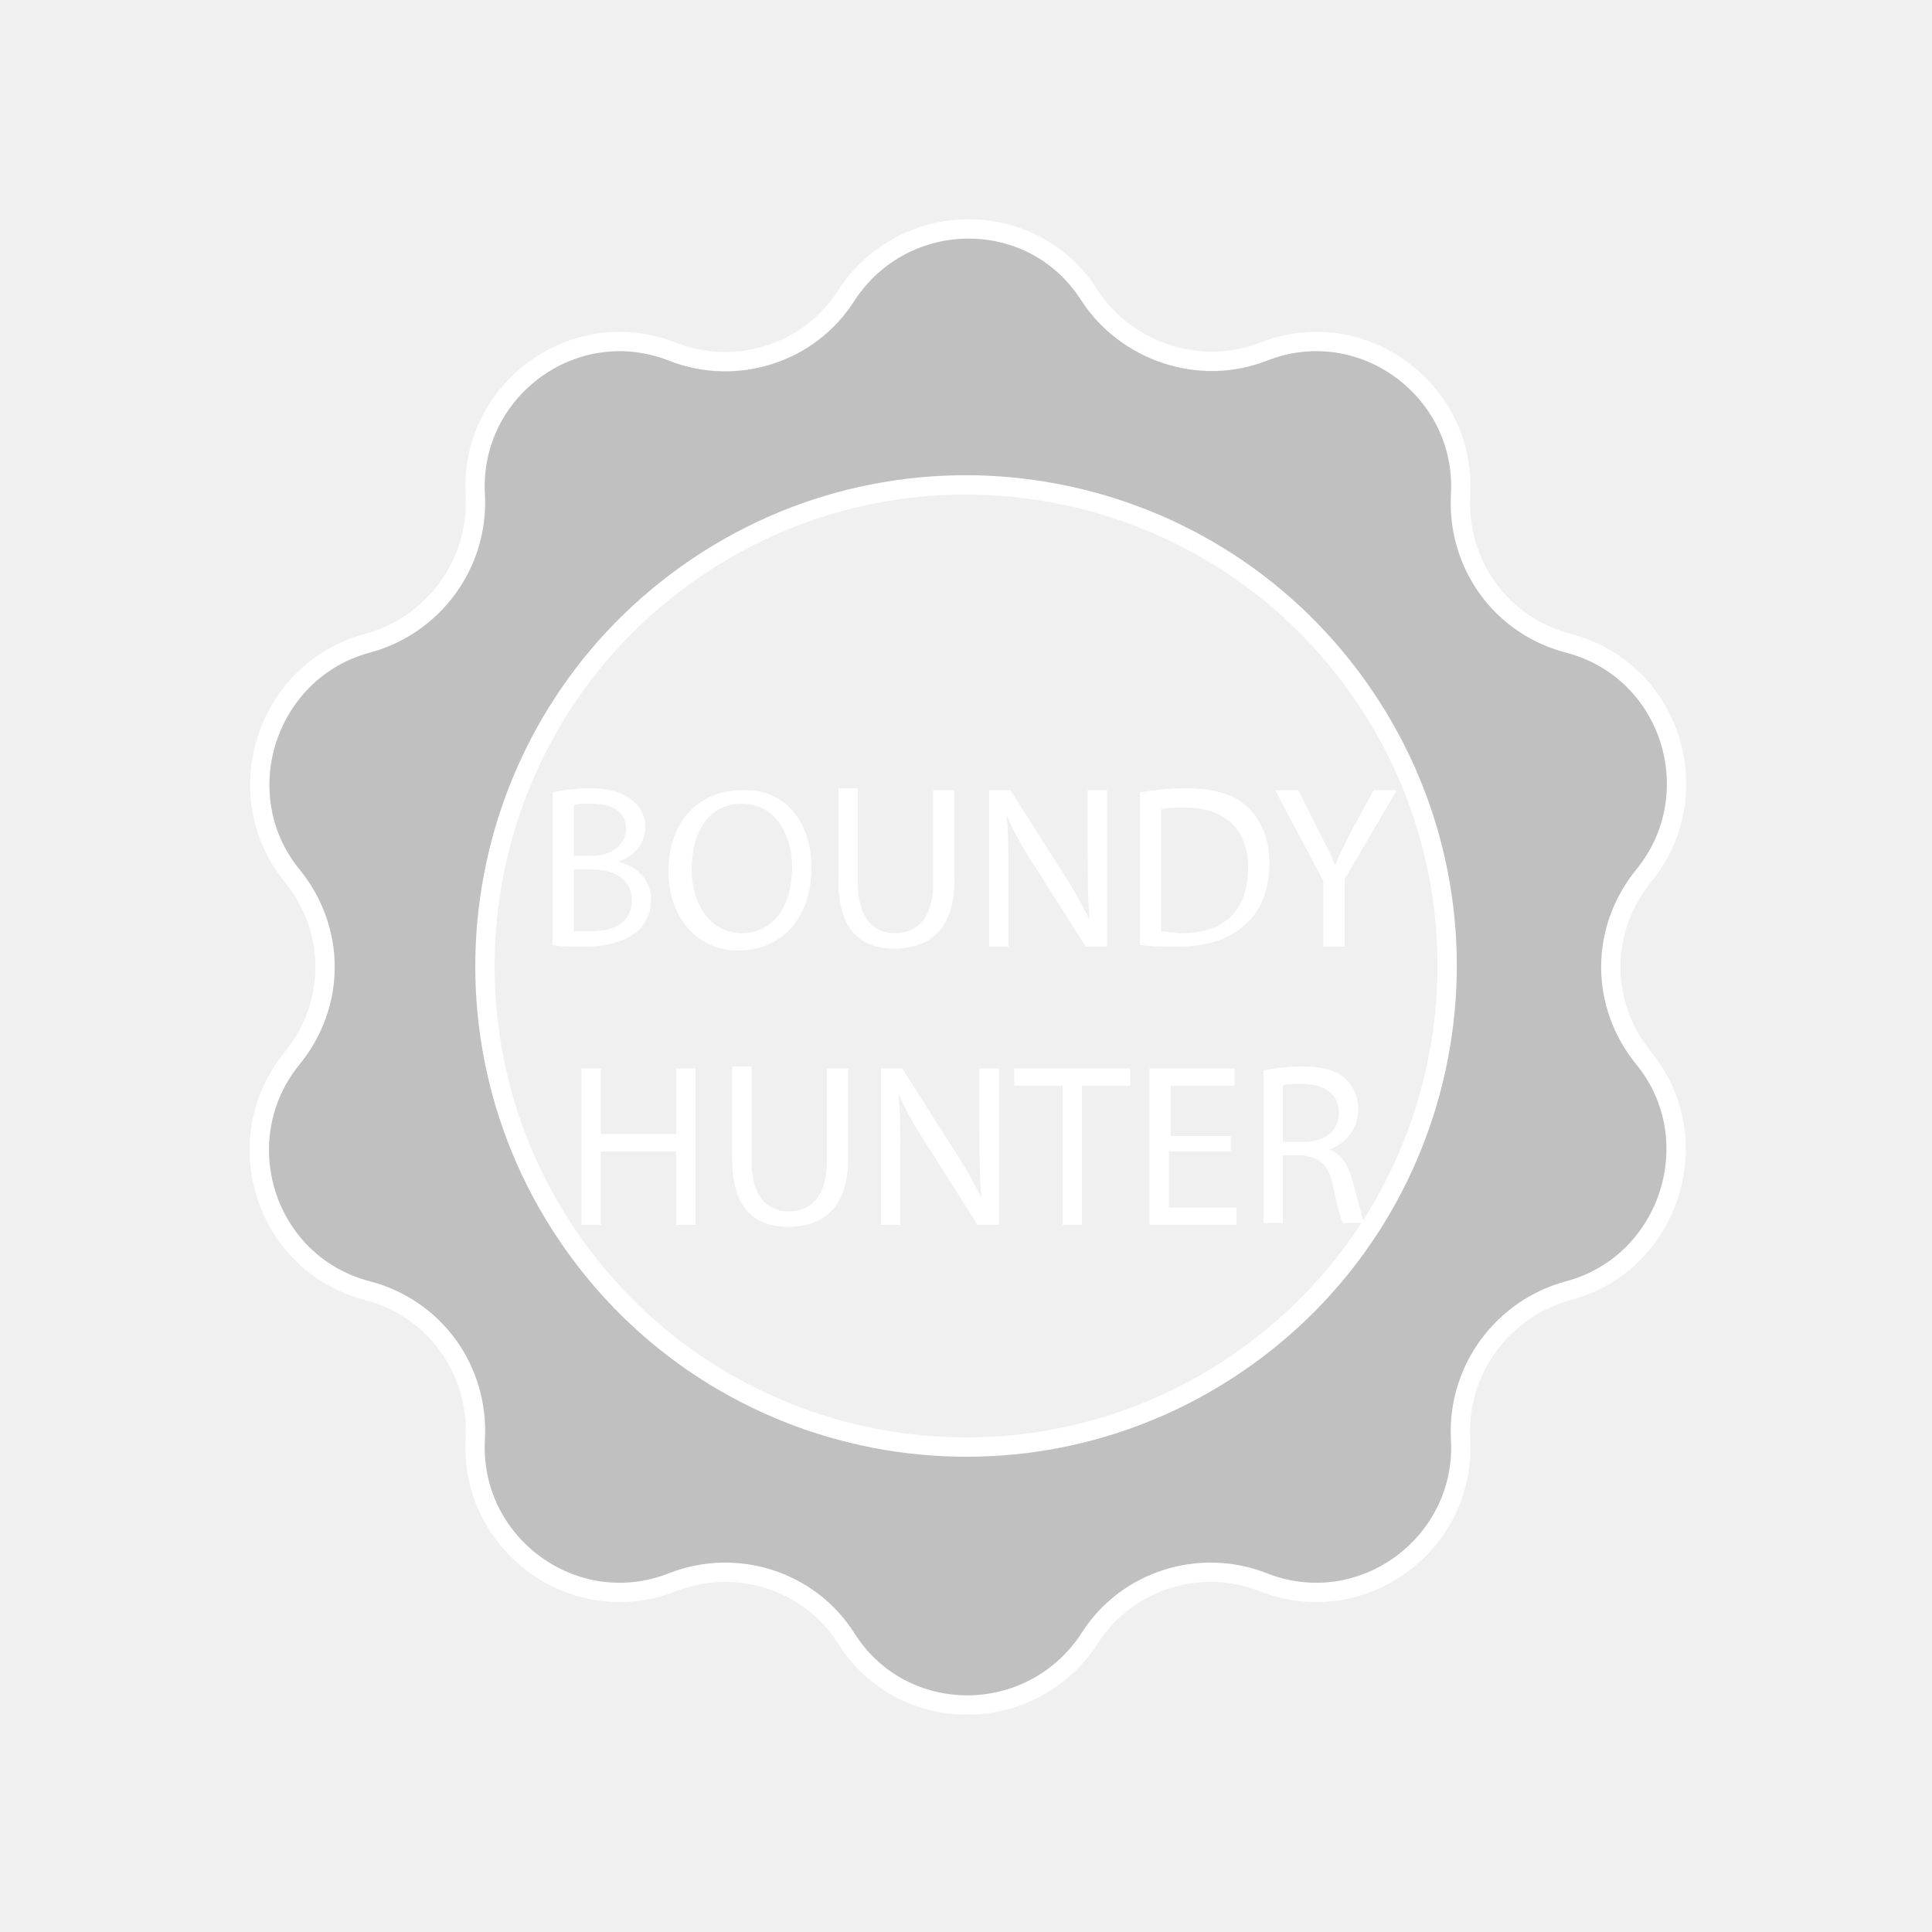
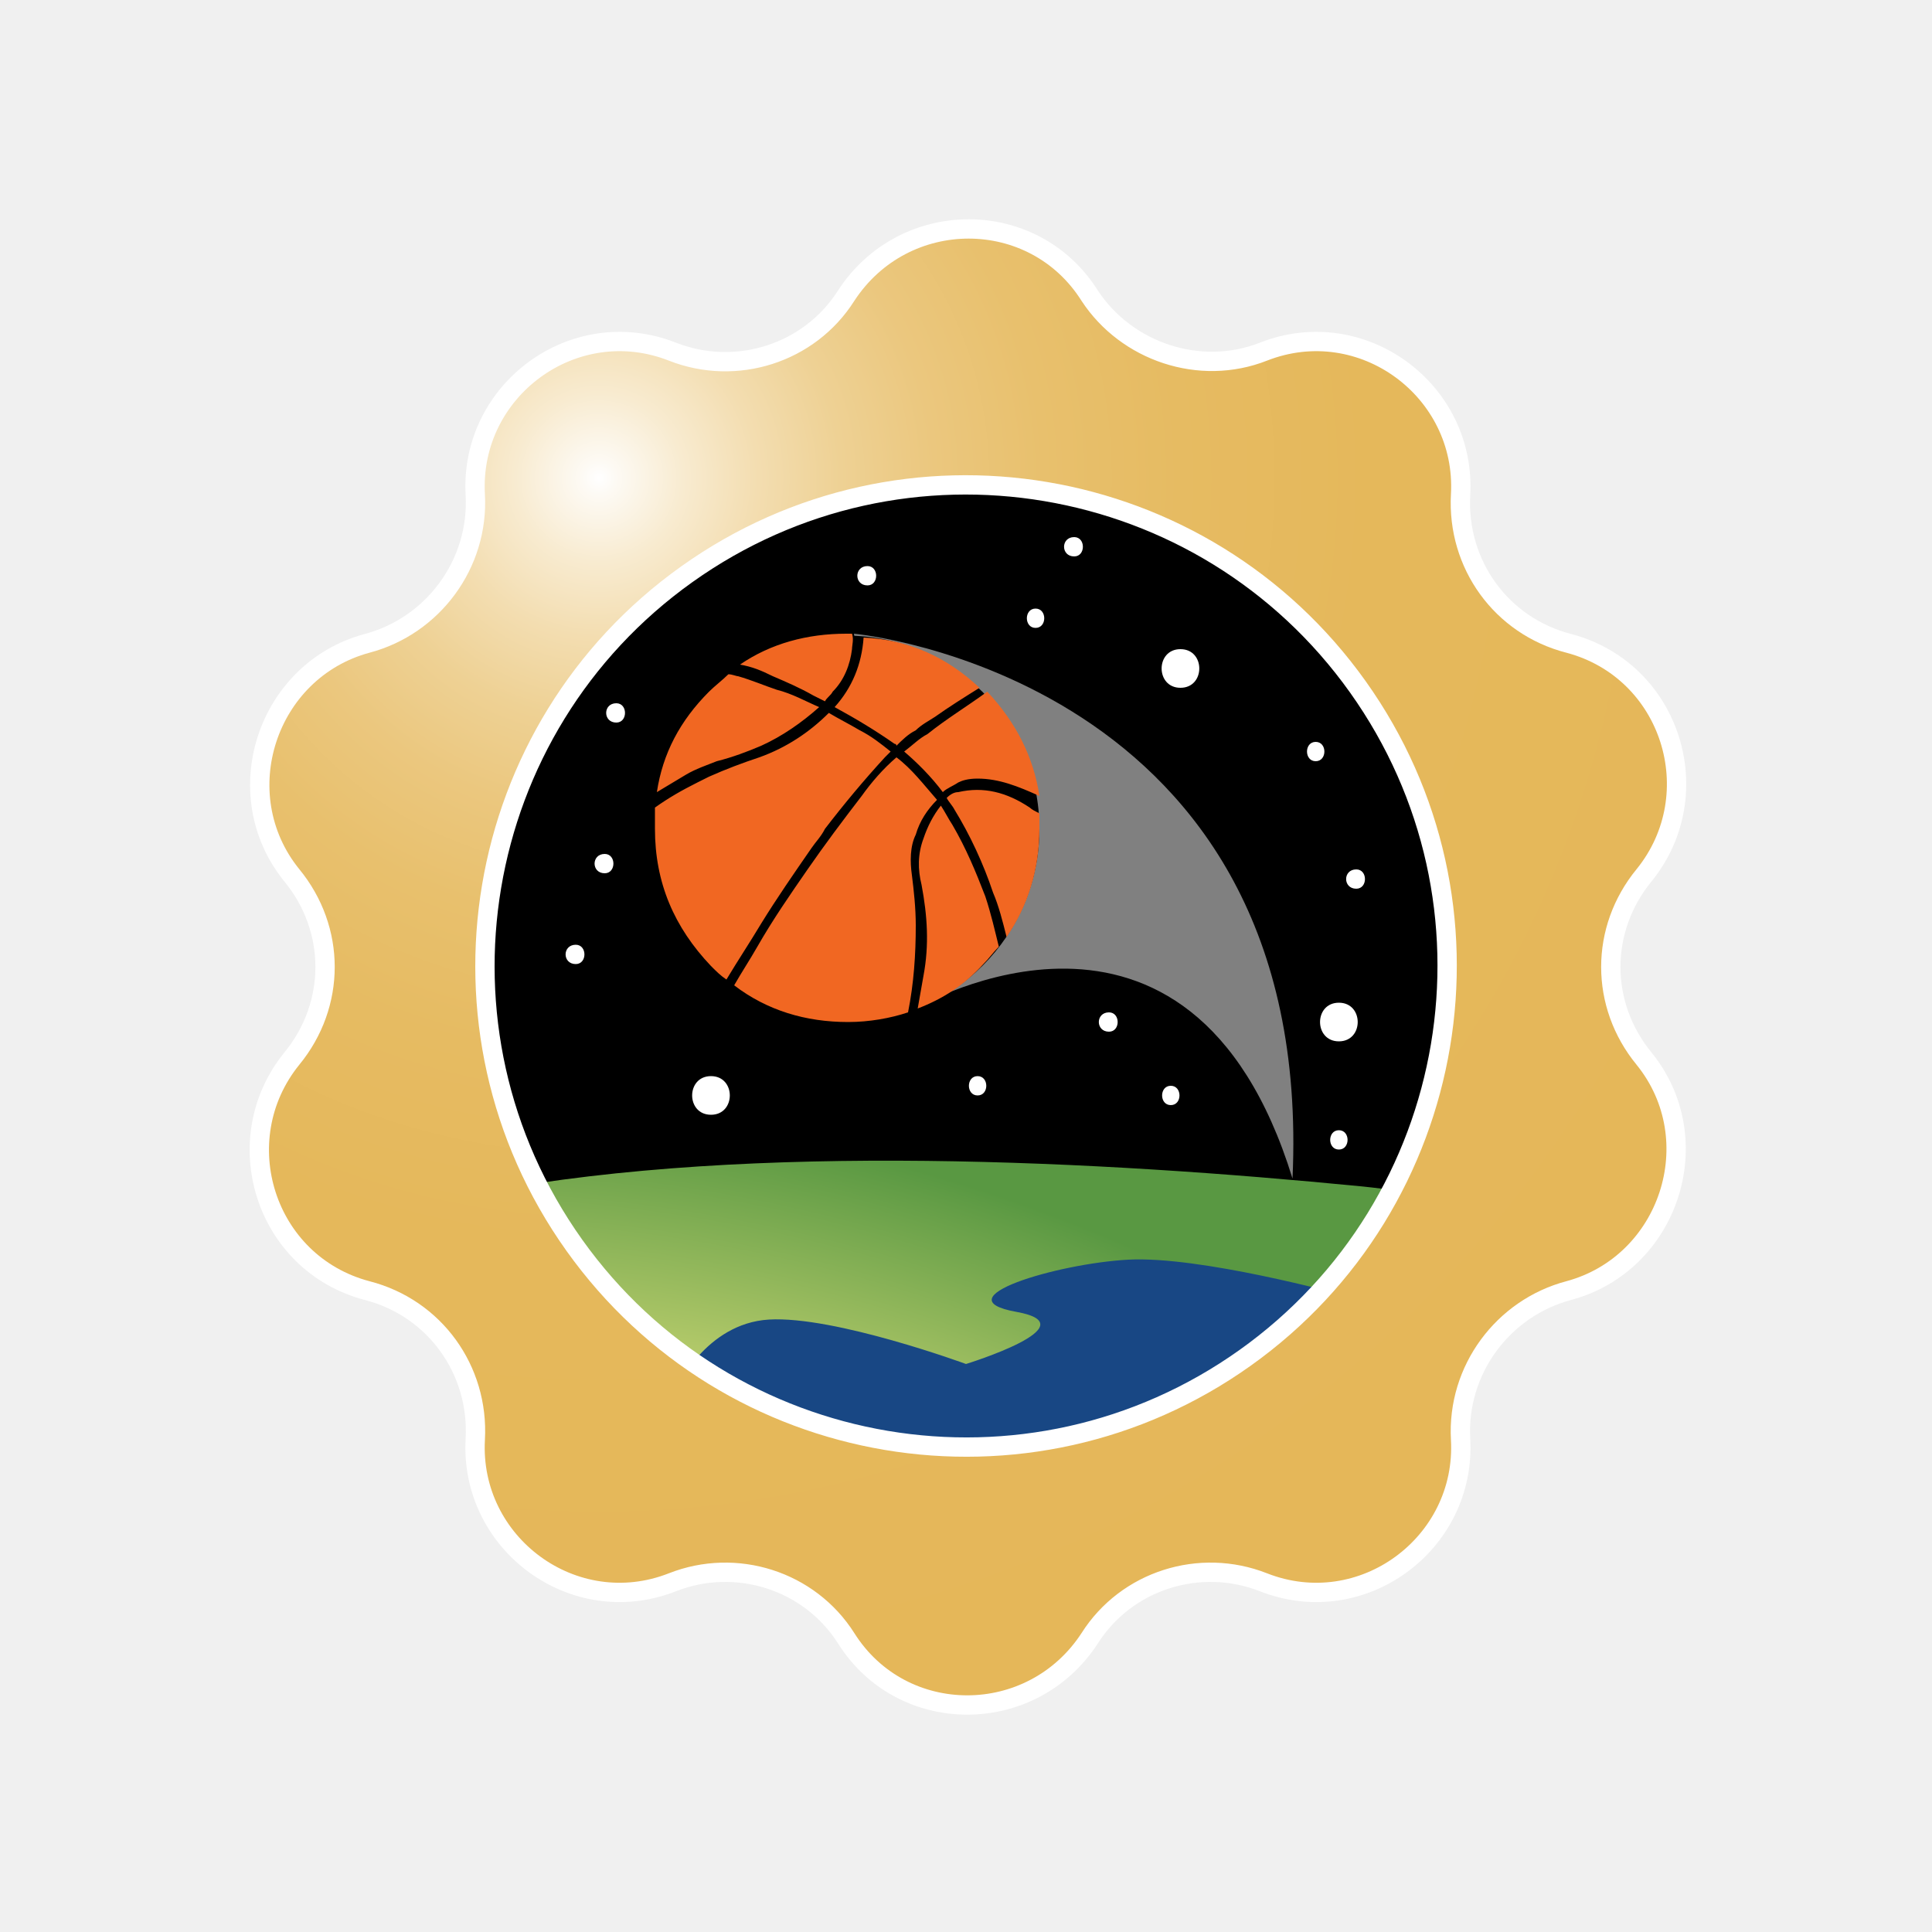
<svg xmlns="http://www.w3.org/2000/svg" width="100" height="100" viewBox="0 0 100 100">
-   <style>.st0{fill:#3C1C1D;} .st1{opacity:0.2;} .st2{fill:none;stroke:#FFFFFF;stroke-miterlimit:10;} .st3{fill:#FFFFFF;}</style>
-   <path class="st1" d="M75.3 74.7c-.2-3.6 2.2-6.7 5.6-7.6 5.3-1.4 7.4-7.7 4-12-2.2-2.8-2.2-6.7.1-9.5 3.5-4.2 1.5-10.6-3.8-12-3.4-.9-5.7-4.2-5.5-7.7.3-5.4-5-9.4-10.1-7.5-3.3 1.2-7.1 0-9-3-2.9-4.6-9.6-4.7-12.6-.1-2 3-5.7 4.2-9 2.8-5.1-2-10.5 1.9-10.3 7.3.2 3.6-2.2 6.7-5.6 7.6-5.3 1.4-7.4 7.7-4 12 2.2 2.8 2.2 6.7-.1 9.5-3.5 4.2-1.5 10.6 3.8 12 3.4.9 5.7 4.2 5.5 7.7-.3 5.4 5 9.4 10.1 7.5 3.3-1.2 7.1 0 9 3 2.9 4.6 9.6 4.7 12.6.1 2-3 5.7-4.2 9-2.8 5.1 2 10.6-1.9 10.3-7.3zM29.7 64.5c-8-11.2-5.4-26.8 5.8-34.8 11.2-8 26.8-5.4 34.8 5.8 8 11.2 5.4 26.8-5.8 34.8-11.3 8-26.8 5.4-34.8-5.8z" />
-   <path class="st2" d="M65.4 18.2c5.1-2 10.5 2 10.2 7.4-.2 3.6 2.1 6.8 5.6 7.7 5.3 1.4 7.3 7.8 3.9 12-2.3 2.8-2.3 6.7 0 9.5 3.4 4.2 1.3 10.6-3.9 12-3.4.9-5.8 4.1-5.6 7.7.3 5.4-5.1 9.4-10.2 7.4-3.3-1.3-7.1-.1-9 2.9-3 4.6-9.7 4.6-12.6 0-1.9-3-5.7-4.2-9-2.9-5.1 2-10.5-2-10.2-7.4.2-3.6-2.1-6.8-5.6-7.7-5.3-1.4-7.3-7.8-3.9-12 2.3-2.8 2.3-6.7 0-9.5-3.4-4.2-1.3-10.6 3.9-12 3.4-.9 5.8-4.1 5.6-7.7-.3-5.4 5.1-9.4 10.2-7.4 3.3 1.3 7.1.1 9-2.9 3-4.6 9.7-4.6 12.6 0 1.9 2.9 5.7 4.2 9 2.9z" />
-   <ellipse transform="rotate(-35.462 50 49.996)" class="st2" cx="50" cy="50" rx="24.9" ry="24.9" />
+   <style>.st0{fill:#353B51;} .st1{opacity:0.5;fill:#FFFFFF;} .st2{fill:#184784;} .st3{fill:url(#SVGID_1_);} .st4{fill:url(#SVGID_2_);} .st5{fill:none;stroke:#FFFFFF;stroke-miterlimit:10;} .st6{fill:#FFFFFF;} .st7{fill:#F16722;} .st8{fill:url(#SVGID_3_);} .st9{fill:url(#SVGID_4_);}</style>
+   <path d="M68 73.5l9.2-16.2V37.8L66.5 24.1 45 16.9 29.3 27.3l-9.5 17.3 2.5 18.5L35 71.9l27.8 3.9" />
+   <path class="st1" d="M66.9 61c1.2-26-22.7-28.2-22.7-28.2l3.3 19.3c0 .1 14.1-8.3 19.4 8.9z" />
+   <path class="st2" d="M26.5 66l22-3.9 23.3 2-7.5 10L43.8 78" />
+   <radialGradient id="SVGID_1_" cx="36.777" cy="73.991" r="38.562" fx="11.038" fy="74.049" gradientTransform="matrix(.1963 -.9805 1.9356 .3875 -113.657 81.382)" gradientUnits="userSpaceOnUse">
+     <stop offset=".011" stop-color="#FFF" />
+     <stop offset=".324" stop-color="#F4ED86" />
+     <stop offset=".643" stop-color="#599842" />
+   </radialGradient>
+   <path class="st3" d="M25.1 61.7c13.9-2.6 32-1.6 45.3-.3 13.2 1.3-1 5.6-1 5.6s-7.3-2-11-1.8c-3.7.2-9.7 2-5.8 2.7S50 70.6 50 70.6s-6.8-2.5-10.2-2.3c-3.3.2-4.8 3.6-4.8 3.6s-23.8-7.6-9.9-10.2z" />
  <g>
-     <path class="st3" d="M28.6 41c.5-.1 1.2-.2 1.9-.2 1 0 1.7.2 2.2.6.4.3.7.8.7 1.4 0 .8-.5 1.5-1.4 1.8.8.2 1.7.8 1.7 2 0 .7-.3 1.2-.7 1.6-.6.5-1.5.8-2.8.8-.7 0-1.3 0-1.6-.1V41zm1.1 3.3h.9c1.1 0 1.8-.6 1.8-1.4 0-.9-.7-1.3-1.8-1.3-.5 0-.8 0-.9.1v2.6zm0 3.9h.9c1.1 0 2.1-.4 2.1-1.6 0-1.1-.9-1.6-2.1-1.6h-.9v3.2zM42 44.9c0 2.8-1.7 4.3-3.8 4.3-2.1 0-3.6-1.7-3.6-4.1 0-2.6 1.6-4.2 3.8-4.2 2.2-.1 3.6 1.6 3.6 4zm-6.2.1c0 1.7.9 3.3 2.6 3.3 1.7 0 2.6-1.5 2.6-3.4 0-1.6-.8-3.3-2.6-3.3s-2.6 1.6-2.6 3.4zM44.4 40.9v4.8c0 1.8.8 2.6 1.9 2.6 1.2 0 2-.8 2-2.6v-4.8h1.1v4.7c0 2.5-1.3 3.5-3.1 3.5-1.7 0-2.9-.9-2.9-3.5v-4.8h1zM51.2 49v-8.1h1.1l2.6 4.1c.6.9 1.1 1.8 1.5 2.6-.1-1.1-.1-2.1-.1-3.3v-3.4h1V49h-1.1l-2.6-4.1c-.6-.9-1.1-1.8-1.5-2.7.1 1 .1 2 .1 3.3V49h-1zM59.1 41c.6-.1 1.4-.2 2.2-.2 1.5 0 2.6.3 3.3 1 .7.7 1.1 1.6 1.1 2.9 0 1.3-.4 2.4-1.2 3.1-.8.8-2 1.2-3.6 1.2-.7 0-1.4 0-1.9-.1V41zm1 7.2c.3 0 .6.1 1.1.1 2.2 0 3.4-1.2 3.4-3.4 0-1.9-1.1-3.1-3.3-3.1-.5 0-.9 0-1.2.1v6.3zM68.5 49v-3.4L66 40.9h1.2l1.1 2.2c.3.6.6 1.1.8 1.7.2-.5.5-1.1.8-1.7l1.2-2.2h1.2l-2.7 4.6V49h-1.1zM31.1 55.3v3.4H35v-3.4h1v8.1h-1v-3.8h-3.9v3.8h-1v-8.1h1zM38.9 55.3v4.8c0 1.8.8 2.6 1.9 2.6 1.2 0 2-.8 2-2.6v-4.8h1.1V60c0 2.5-1.3 3.5-3.1 3.5-1.7 0-2.9-.9-2.9-3.5v-4.8h1zM45.6 63.4v-8.1h1.1l2.6 4.1c.6.9 1.1 1.8 1.5 2.6-.1-1.1-.1-2.1-.1-3.3v-3.4h1v8.1h-1.1L48 59.3c-.6-.9-1.1-1.8-1.5-2.7.1 1 .1 2 .1 3.3v3.5h-1zM55 56.2h-2.5v-.9h6v.9H56v7.2h-1v-7.2zM63.6 59.6h-3.1v2.9H64v.9h-4.5v-8.1h4.4v.9h-3.3v2.6h3.1v.8zM65.4 55.4c.5-.1 1.3-.2 2-.2 1.1 0 1.8.2 2.3.7.4.4.6.9.6 1.5 0 1.1-.7 1.8-1.5 2.1.6.2 1 .8 1.2 1.6.3 1.1.5 1.9.6 2.2h-1.1c-.1-.2-.3-.9-.5-1.9-.2-1.1-.7-1.5-1.6-1.6h-1v3.5h-1v-7.9zm1 3.7h1.1c1.1 0 1.8-.6 1.8-1.5 0-1-.8-1.5-1.9-1.5-.5 0-.9 0-1 .1v2.9z" />
+     <radialGradient id="SVGID_2_" cx="31" cy="24.75" r="67.111" gradientUnits="userSpaceOnUse">
+       <stop offset="0" stop-color="#FFF" />
+       <stop offset=".013" stop-color="#FDFAF4" />
+       <stop offset=".065" stop-color="#F8EBD0" />
+       <stop offset=".123" stop-color="#F3DDB0" />
+       <stop offset=".187" stop-color="#EED194" />
+       <stop offset=".259" stop-color="#EBC77E" />
+       <stop offset=".343" stop-color="#E8C06D" />
+       <stop offset=".448" stop-color="#E6BB62" />
+       <stop offset=".594" stop-color="#E5B85B" />
+       <stop offset="1" stop-color="#E5B759" />
+     </radialGradient>
+     <path class="st4" d="M75.3 74.7c-.2-3.6 2.2-6.7 5.6-7.6 5.3-1.4 7.4-7.7 4-12-2.2-2.8-2.2-6.7.1-9.5 3.5-4.2 1.5-10.6-3.8-12-3.4-.9-5.7-4.2-5.5-7.7.3-5.4-5-9.4-10.1-7.5-3.3 1.2-7.1 0-9-3-2.9-4.6-9.6-4.7-12.6-.1-2 3-5.7 4.2-9 2.8-5.1-2-10.5 1.9-10.3 7.3.2 3.6-2.2 6.7-5.6 7.6-5.3 1.4-7.4 7.7-4 12 2.2 2.8 2.2 6.7-.1 9.5-3.5 4.2-1.5 10.6 3.8 12 3.4.9 5.7 4.2 5.5 7.7-.3 5.4 5 9.4 10.1 7.5 3.3-1.2 7.1 0 9 3 2.9 4.6 9.6 4.7 12.6.1 2-3 5.7-4.2 9-2.8 5.1 2 10.6-1.9 10.3-7.3zM29.7 64.5c-8-11.2-5.4-26.8 5.8-34.8 11.2-8 26.8-5.4 34.8 5.8 8 11.2 5.4 26.8-5.8 34.8-11.3 8-26.8 5.4-34.8-5.8z" />
+     <path class="st5" d="M65.4 18.2c5.1-2 10.5 2 10.2 7.4-.2 3.6 2.1 6.8 5.6 7.7 5.3 1.4 7.3 7.8 3.9 12-2.3 2.8-2.3 6.7 0 9.5 3.4 4.2 1.3 10.6-3.9 12-3.4.9-5.8 4.1-5.6 7.7.3 5.4-5.1 9.4-10.2 7.4-3.3-1.3-7.1-.1-9 2.9-3 4.6-9.7 4.6-12.6 0-1.9-3-5.7-4.2-9-2.9-5.1 2-10.5-2-10.2-7.4.2-3.6-2.1-6.8-5.6-7.7-5.3-1.4-7.3-7.8-3.9-12 2.3-2.8 2.3-6.7 0-9.5-3.4-4.2-1.3-10.6 3.9-12 3.4-.9 5.8-4.1 5.6-7.7-.3-5.4 5.1-9.4 10.2-7.4 3.3 1.3 7.1.1 9-2.9 3-4.6 9.7-4.6 12.6 0 1.9 2.9 5.7 4.2 9 2.9z" />
+     <ellipse transform="rotate(-35.462 50 49.996)" class="st5" cx="50" cy="50" rx="24.9" ry="24.9" />
+   </g>
+   <g>
+     <path class="st6" d="M69.3 53.9c1.3 0 1.3-2 0-2s-1.3 2 0 2zM36.8 57.7c1.3 0 1.3-2 0-2s-1.3 2 0 2zM61.1 35.6c1.3 0 1.3-2 0-2s-1.3 2 0 2zM68.1 39.4c.6 0 .6-1 0-1s-.6 1 0 1zM50.6 56.7c.6 0 .6-1 0-1s-.6 1 0 1zM57.4 53.4c.6 0 .6-1 0-1-.7 0-.7 1 0 1zM60.6 57.2c.6 0 .6-1 0-1s-.6 1 0 1zM55.6 28.8c.6 0 .6-1 0-1-.7 0-.7 1 0 1zM31.3 45.2c.6 0 .6-1 0-1-.7 0-.7 1 0 1zM31.9 37.4c.6 0 .6-1 0-1-.7 0-.7 1 0 1zM29.8 49.9c.6 0 .6-1 0-1-.7 0-.7 1 0 1zM70.2 46c.6 0 .6-1 0-1-.7 0-.7 1 0 1zM53.6 32.5c.6 0 .6-1 0-1s-.6 1 0 1zM69.3 59.5c.6 0 .6-1 0-1s-.6 1 0 1zM44.9 30.3c.6 0 .6-1 0-1-.7 0-.7 1 0 1z" />
+   </g>
+   <g>
+     <circle cx="43.8" cy="42.9" r="10" />
+     <path class="st7" d="M51 46.4c-.5-1.3-1-2.5-1.7-3.7-.2-.3-.4-.7-.6-1-.4.5-.7 1.1-.9 1.7-.3.8-.3 1.6-.1 2.4.3 1.6.4 3.1.1 4.7-.1.6-.2 1.1-.3 1.7 1.3-.5 2.4-1.2 3.4-2.3.3-.3.5-.6.8-.9-.2-.8-.4-1.7-.7-2.6M38.2 35c-.1 0-.3-.1-.5-.1-.3.3-.7.6-1 .9-1.5 1.5-2.4 3.2-2.7 5.2l1.5-.9c.5-.3 1.1-.5 1.6-.7.8-.2 1.6-.5 2.3-.8 1.1-.5 2.1-1.2 3-2-.7-.3-1.4-.7-2.2-.9-.6-.2-1.3-.5-2-.7m11.4 6c-.2 0-.4.1-.6.3.1.2.3.4.4.6.8 1.3 1.5 2.8 2 4.3.3.7.5 1.5.7 2.3 1.1-1.6 1.7-3.5 1.7-5.6v-.8c-.2-.1-.4-.2-.5-.3-1.2-.8-2.4-1.1-3.7-.8m-2.8-2.1c.7.6 1.4 1.3 2 2.1.2-.2.5-.3.8-.5.2-.1.5-.2 1-.2 1.1 0 2.1.4 3.2.9-.3-2-1.2-3.8-2.7-5.4-1.1.8-2.1 1.4-3.1 2.2-.4.2-.8.6-1.2.9m-1 .3l.3-.3c-.5-.4-1-.8-1.6-1.1-.5-.3-1.1-.6-1.6-.9-1 1-2.2 1.8-3.6 2.3-.9.3-1.7.6-2.6 1l-.6.3c-.8.4-1.5.8-2.2 1.3v1.1c0 2.8 1 5.1 2.9 7.1.3.3.5.5.8.7.6-1 1.2-1.9 1.8-2.9.8-1.3 1.7-2.6 2.6-3.9.2-.3.5-.6.7-1 1-1.3 2-2.5 3.1-3.7m.6 0c-.7.6-1.3 1.3-1.8 2-1 1.3-1.9 2.5-2.8 3.8-.9 1.3-1.8 2.6-2.6 4-.4.7-.8 1.3-1.2 2 1.7 1.3 3.7 1.9 5.9 1.9 1.1 0 2.2-.2 3.1-.5.3-1.5.4-3 .4-4.5 0-.9-.1-1.8-.2-2.6-.1-.7-.1-1.5.2-2.1.2-.7.6-1.3 1.1-1.8-.7-.8-1.3-1.6-2.1-2.2m1-1.4c.3-.3.7-.5 1-.7.7-.5 1.5-1 2.3-1.5-1.7-1.6-3.7-2.5-6-2.6-.1 1.4-.6 2.6-1.5 3.6 1.1.6 2.1 1.2 3.1 1.9.1 0 .1.1.1.1.3-.3.6-.6 1-.8m-3.3-4.2c0-.2.1-.5 0-.8h-.3c-2 0-3.9.5-5.5 1.6.6.1 1.1.3 1.7.6.7.3 1.4.6 2.1 1l.6.3c.1-.2.3-.3.4-.5.6-.6.9-1.4 1-2.2z" />
  </g>
</svg>
